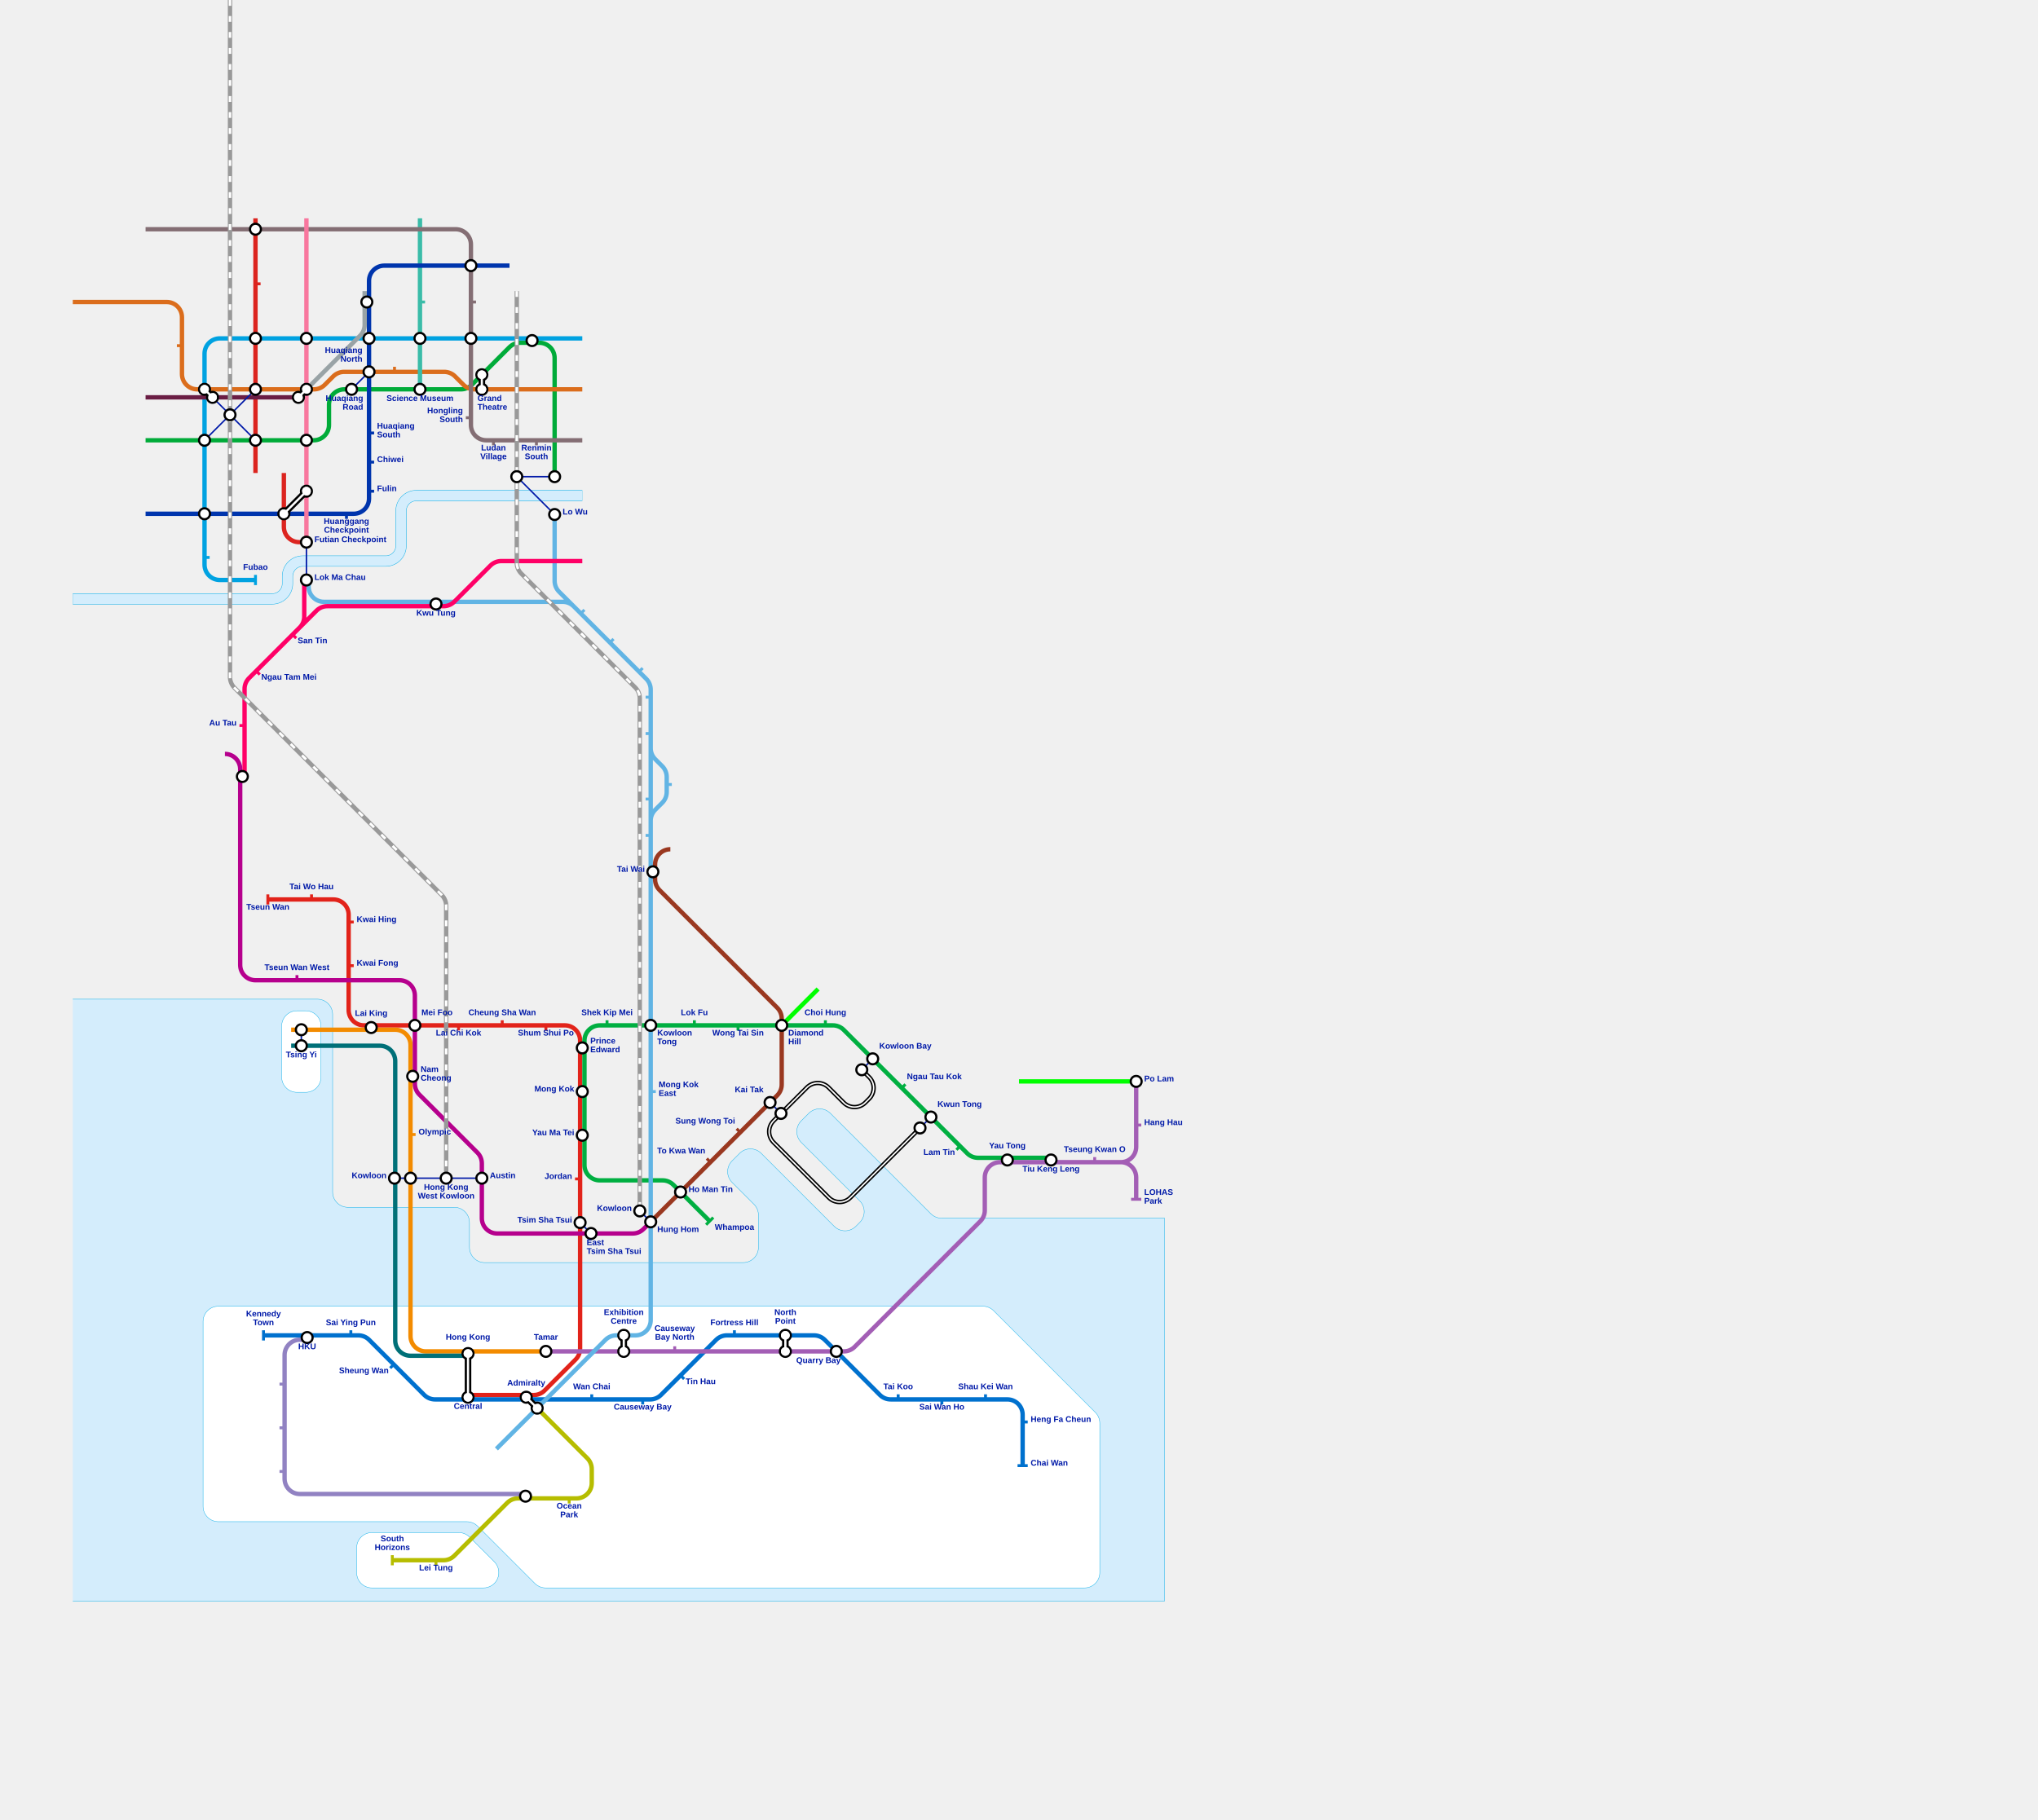
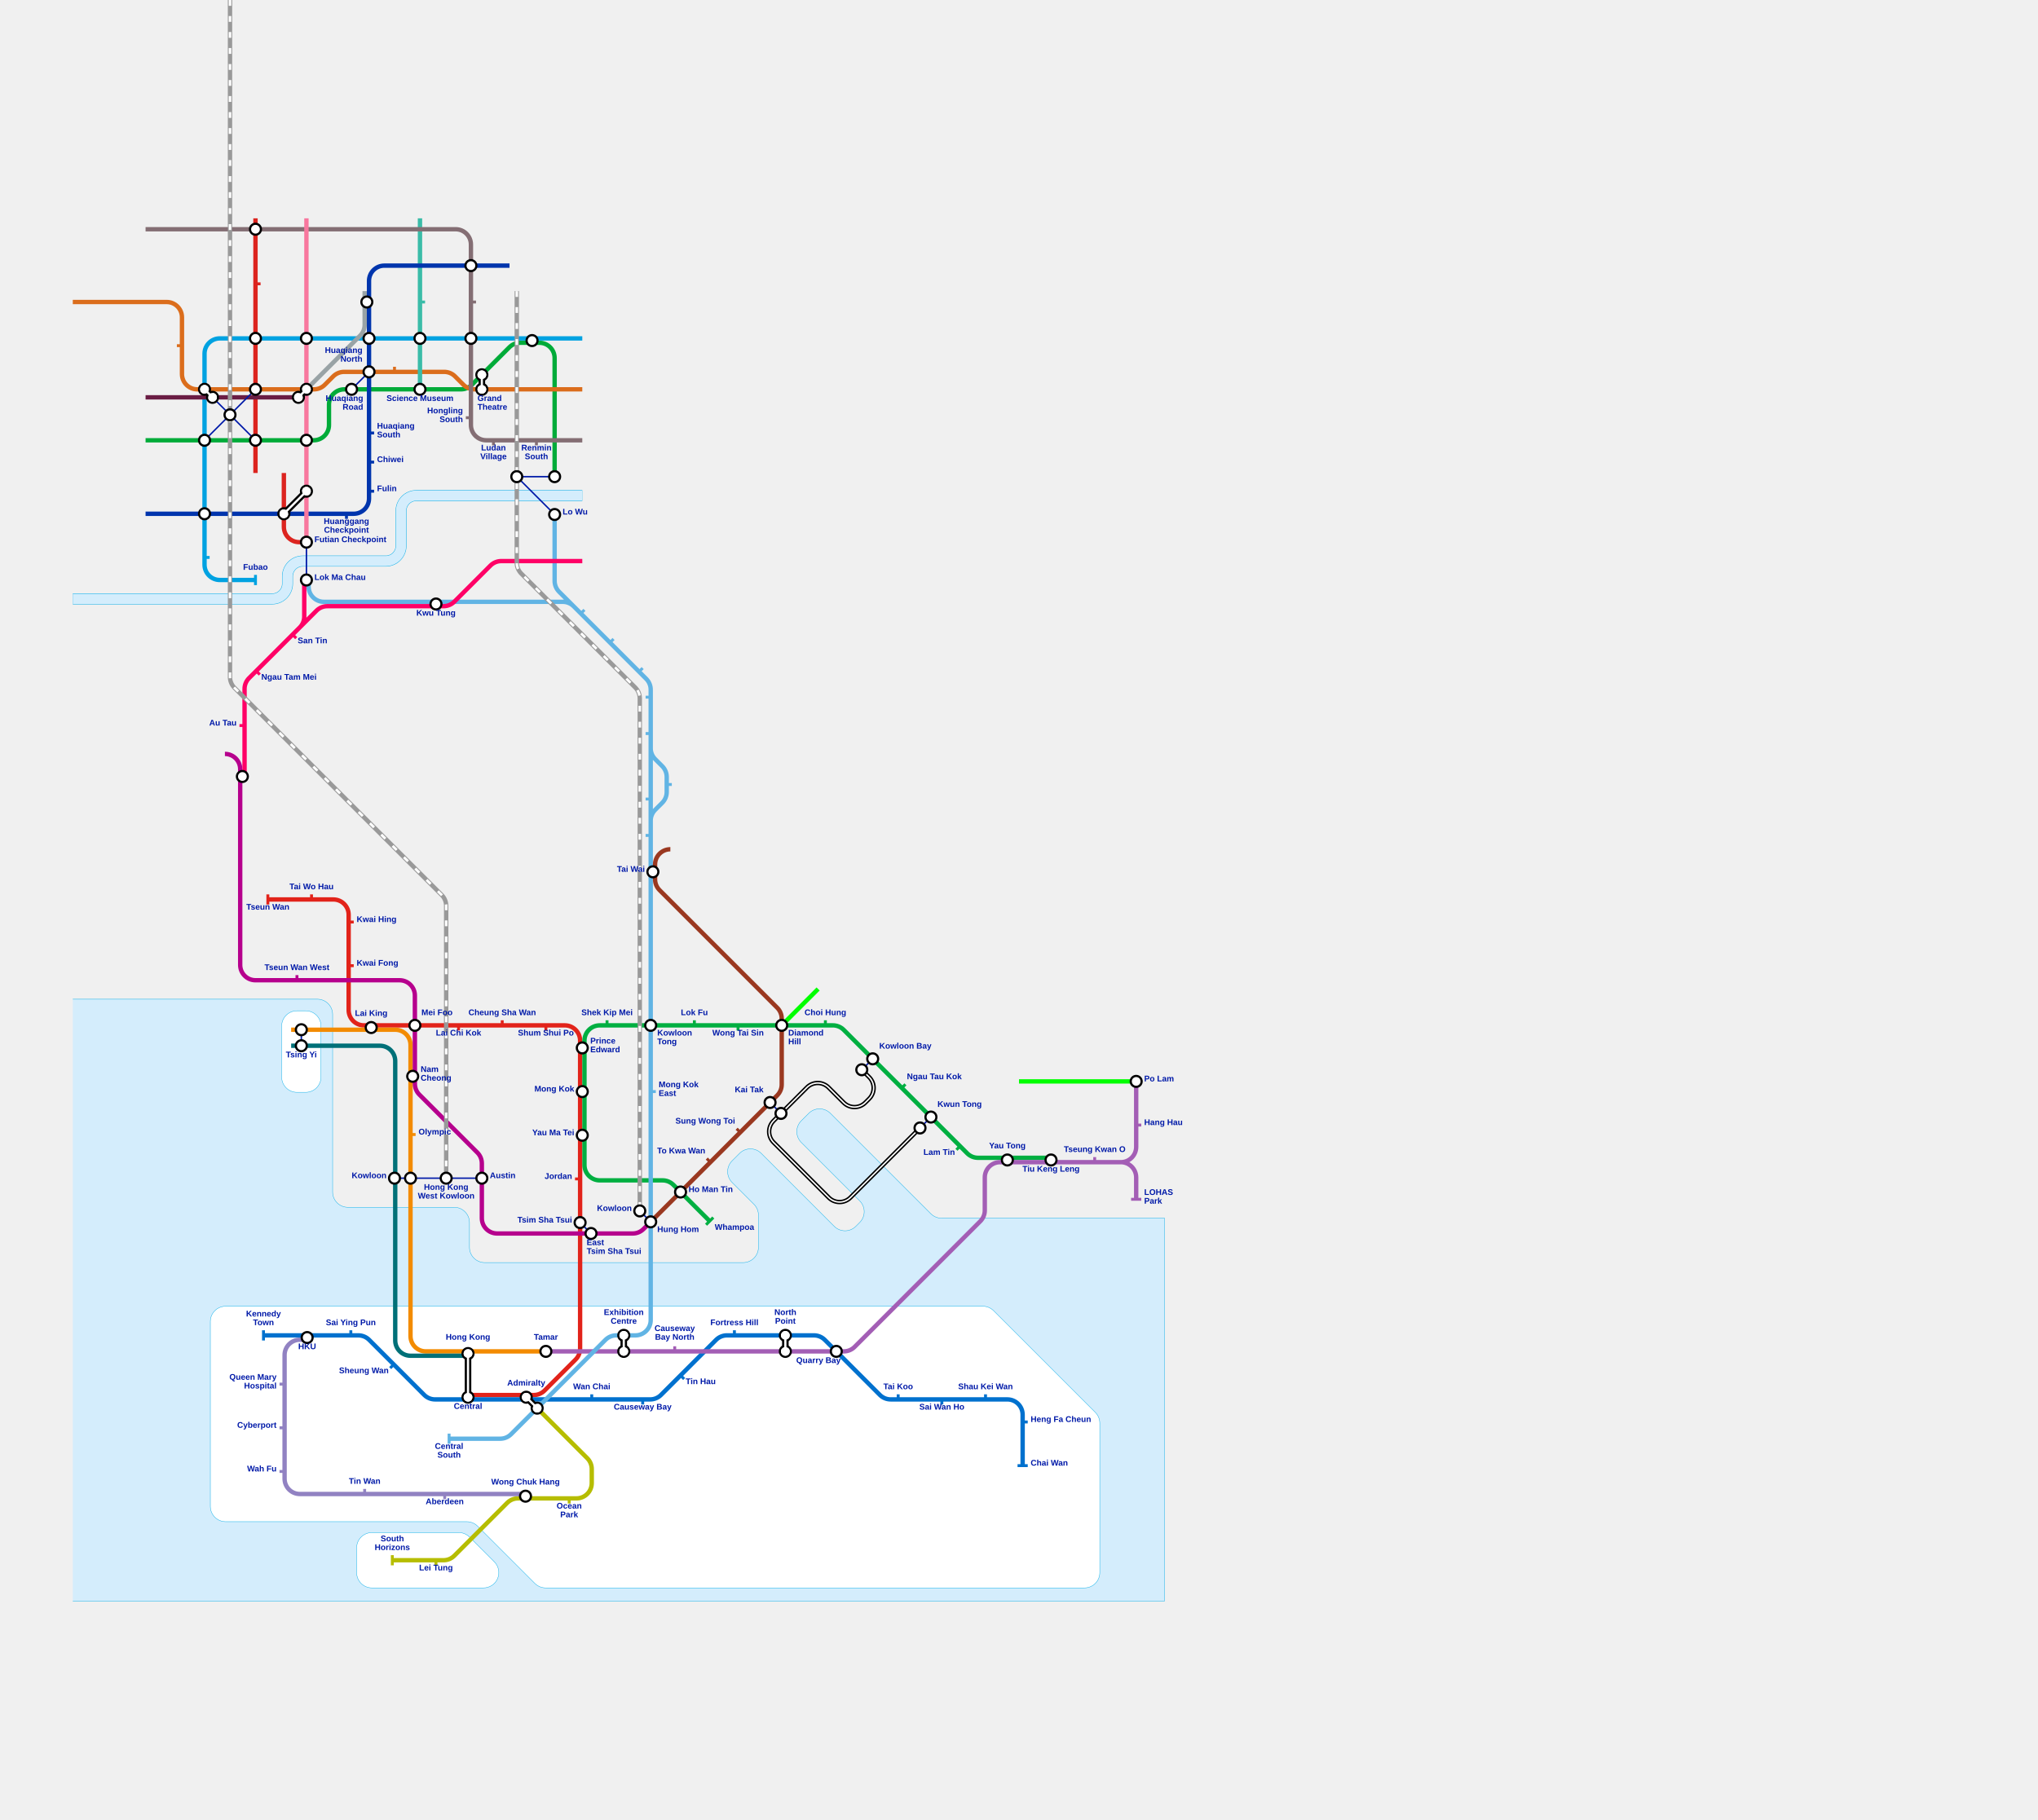
<svg xmlns="http://www.w3.org/2000/svg" xmlns:xlink="http://www.w3.org/1999/xlink" width="2800" height="2500" viewBox="-800 -1500 2800 2500">
  <style type="text/css">
        .LineDiagram {fill:none;stroke-width:6}
        .NonGZMTR {stroke:#fff;stroke-width:2}
        .Railway {stroke-dasharray:8,14;stroke-width:3.5;stroke:#fff}
        .DumbbellBG {stroke:#000;stroke-width:9}
        .DumbbellFG {stroke:#fff;stroke-width:3}
        .PaidTunnel {fill:none;stroke:#0019A8;stroke-width:2}
        .RiverBG {fill:none;stroke-width:15;stroke:#00ABE7}
        .RiverFG {fill:none;stroke-width:14;stroke:#D4EDFC}
        .Sea {stroke-width:0.5;stroke:#00ABE7;fill:#D4EDFC}
        .Island {stroke-width:0.5;stroke:#00ABE7;fill:#fff}
        .FlagBox {fill:none;stroke-width:8}
        .FlagBoxNameEN {
            font-family:Arial,"Hiragino Mincho ProN","PingFang HK","Meiryo UI",Meiryo,"Microsoft Jhenghei UI","Arial Unicode MS",sans-serif;
            font-weight:bold;
            alignment-baseline:middle;
            text-anchor:middle;
            font-size:4.5pt;
        }
        .FlagBoxNameZH {
            font-family:Arial,"Hiragino Mincho ProN","PingFang HK","Meiryo UI",Meiryo,"Microsoft Jhenghei UI","Arial Unicode MS",sans-serif;
            font-weight:bold;
            alignment-baseline:central;
            text-anchor:middle;
            font-size:3.7pt;
        }
        .StationTick {fill:none;stroke-width:4}
        .StationNameEN {
            font-family:Arial,"Hiragino Mincho ProN","PingFang HK","Meiryo UI",Meiryo,"Microsoft Jhenghei UI","Arial Unicode MS",sans-serif;
            fill:#0019A8;
            font-weight:bold;
            alignment-baseline:middle;
        }
        .StationNameZH {
            font-family:Arial,"Hiragino Mincho ProN","PingFang HK","Meiryo UI",Meiryo,"Microsoft Jhenghei UI","Arial Unicode MS",sans-serif;
            fill:#0019A8;
            font-weight:bold;
            alignment-baseline:central;
        }
        .cgz1 {stroke:#F3D03E}
        .cgz2 {stroke:#00629B}
        .cgz3 {stroke:#ECA154}
        .cgz4 {stroke:#00843D}
        .cgz5 {stroke:#C5003E}
        .cgz6 {stroke:#80225F}
        .cgz7 {stroke:#97D700}
        .cgz8 {stroke:#008C95}
        .cgz9 {stroke:#71CC98}
        .cgz10 {stroke:#7D9BC1}
        .cgz11 {stroke:#470A68}
        .cgz12 {stroke:#59621D}
        .cgz13 {stroke:#8E8C13}
        .cgz14 {stroke:#81312F}
        .cgz18 {stroke:#D48BC8}
        .cgz19 {stroke:#BB29BB}
        .cgz21 {stroke:#201747}
        .cgz22 {stroke:#041E42}
        .cgf {stroke:#C4D600}
        .cgzapm {stroke:#00B5E2}
        .cgzthz1 {stroke:#44A729}
        .cfs11 {stroke:#6600CC}
        .cunknown {stroke:#999999}
        .cprdir {stroke:#2F8072}
        
        .csz1 {stroke:#00AB39}
        .csz2 {stroke:#DB6D1C}
        .csz3 {stroke:#00A2E1}
        .csz4 {stroke:#DC241F}
        .csz6 {stroke:#3ABCA8}
        .csz7 {stroke:#0035AD}
        .csz9 {stroke:#846E74}
        .csz10 {stroke:#F8779E}
        .csz11 {stroke:#6A1D44}
        .csz14 {stroke:#99A3A6}

        .ctwl {stroke:#E2231A}
        .cktl {stroke:#00AF41}
        .cisl {stroke:#0071CE}
        .ctkl {stroke:#A35EB5}
        .ctcl {stroke:#F38B00}
        .cdrl {stroke:#E777CB}
        .cael {stroke:#007078}
        .csile {stroke:#B6BD00}
        .csilw {stroke:#9182C2}
        .cekl {stroke:#00FF00}
        .cerl {stroke:#61B4E4}
        .cwrl {stroke:#B6008D}
        .cmol {stroke:#9A3820}
        .cnol {stroke:#FF0066}
        .c360 {stroke:#94989A}
        .clrl {stroke:#CD9700}
        .cefls {stroke:#000000}

        .TfLLU {fill:#0019A8}
        .CorporateGrey {fill:#868F98}
    </style>
  <defs>
    <path id="st" class="StationTick" d="M 2,0 H 7" />
    <path id="term" class="StationTick" d="M -7,0 H 7" />
    <g id="int">
      <circle cx="0" cy="0" r="9" fill="#000" />
      <circle cx="0" cy="0" r="6" fill="#fff" />
    </g>
    <path id="flagbox" class="FlagBox" d="M -30,0 H 30" />
    <use xlink:href="#st" id="stsz1" class="csz1" />
    <use xlink:href="#st" id="stsz2" class="csz2" />
    <use xlink:href="#st" id="stsz3" class="csz3" />
    <use xlink:href="#term" id="termsz3" class="csz3" />
    <use xlink:href="#st" id="stsz4" class="csz4" />
    <use xlink:href="#st" id="stsz5" class="csz5" />
    <use xlink:href="#st" id="stsz6" class="csz6" />
    <use xlink:href="#st" id="stsz7" class="csz7" />
    <use xlink:href="#st" id="stsz9" class="csz9" />
    <use xlink:href="#st" id="stsz10" class="csz10" />
    <use xlink:href="#st" id="sttwl" class="ctwl" />
    <use xlink:href="#term" id="termtwl" class="ctwl" />
    <use xlink:href="#st" id="stktl" class="cktl" />
    <use xlink:href="#term" id="termktl" class="cktl" />
    <use xlink:href="#st" id="stisl" class="cisl" />
    <use xlink:href="#term" id="termisl" class="cisl" />
    <use xlink:href="#st" id="sttkl" class="ctkl" />
    <use xlink:href="#term" id="termtkl" class="ctkl" />
    <use xlink:href="#st" id="sttcl" class="ctcl" />
    <use xlink:href="#st" id="stsile" class="csile" />
    <use xlink:href="#term" id="termsile" class="csile" />
    <use xlink:href="#st" id="stsilw" class="csilw" />
    <use xlink:href="#st" id="sterl" class="cerl" />
+     <use xlink:href="#term" id="termerl" class="cerl" />
    <use xlink:href="#st" id="stwrl" class="cwrl" />
    <use xlink:href="#st" id="stmol" class="cmol" />
    <use xlink:href="#st" id="stnol" class="cnol" />
    <g id="chinarail" transform="scale(0.0165) translate(-260,-305)" style="stroke:none;fill:#E60012">
      <path d="                 M169,273.5c0-19,14.7-34.8,33.7-36.3c18.9-1.5,38.1-2.2,57.4-2.2c19.3,0,38.4,0.8,57.3,2.2                 c19,1.5,33.7,17.3,33.7,36.3v47.3l-51.3,14.7c-11.2,3.2-18.9,13.4-18.9,25v147.8c0,17.4,12.2,32.3,29.3,35.7l110.6,22.1              c4.9,1,8.4,5.2,8.4,10.2V599H91v-22.7c0-5,3.5-9.2,8.4-10.2L209.9,544c17-3.4,29.3-18.3,29.3-35.7V360.5c0-11.6-7.7-21.8-18.9-25              L169,320.8V273.5z M309.4,31.7c0.2-1.2,0.3-2.4,0.3-3.6c0-14-11.1-25.4-24.9-26C276.6,1.4,268.3,1,260,1c-8.3,0-16.6,0.4-24.7,1.1              c-13.9,0.6-24.9,12-24.9,26c0,1.2,0.1,2.5,0.3,3.6C90.6,54.8,0,160.3,0,287c0,97.2,53.4,182,132.4,226.6l36.8-48.1              C104.3,432.4,59.8,364.9,59.8,287c0-110.6,89.6-200.2,200.2-200.2S460.2,176.4,460.2,287c0,77.9-44.5,145.4-109.4,178.5              c15,19.6,25.6,33.5,36.8,48.1C466.6,469,520,384.2,520,287C520,160.3,429.4,54.8,309.4,31.7z             " />
    </g>
    <g id="prdir" fill="#2f8072" stroke="none" transform="scale(0.045) translate(-120,-110)">
      <path d="m 123.261,86.979 c 18.826,44.554 49.388,83.668 88.995,112.823 l 13.143,9.675 19.351,-26.286 -13.143,-9.675 c -48.909,-36.002 -82.086,-89.248 -93.069,-148.784 -0.418,3.388 -0.841,6.777 -1.384,10.135 -0.715,4.415 -1.538,8.803 -2.466,13.159 -0.928,4.357 -1.961,8.681 -3.099,12.973 -1.138,4.292 -2.379,8.549 -3.723,12.768 -1.343,4.219 -2.789,8.402 -4.335,12.542 -0.084,0.226 -0.185,0.444 -0.27,0.67 z" />
      <path d="M 75.718,153.262 C 104.986,114.754 123.694,68.776 129.262,19.911 L 131.11,3.696 98.68,0 96.832,16.215 c -6.875,60.34 -36.537,115.622 -82.703,154.786 3.147,-1.324 6.295,-2.645 9.479,-3.845 4.184,-1.578 8.4,-3.048 12.641,-4.412 4.24,-1.364 8.505,-2.621 12.794,-3.77 4.288,-1.15 8.598,-2.193 12.927,-3.128 4.328,-0.935 8.675,-1.764 13.035,-2.485 0.238,-0.04 0.477,-0.061 0.715,-0.099 z" />
      <path d="m 157.156,160.728 c -47.997,-5.973 -97.153,0.937 -142.205,20.66 L 0,187.933 13.089,217.834 28.039,211.289 c 55.633,-24.355 118.334,-26.465 175.385,-6.208 -2.725,-2.056 -5.449,-4.116 -8.085,-6.266 -3.466,-2.826 -6.854,-5.733 -10.163,-8.716 -3.309,-2.982 -6.537,-6.039 -9.685,-9.17 -3.148,-3.131 -6.214,-6.335 -9.196,-9.608 -2.982,-3.273 -5.881,-6.616 -8.694,-10.025 -0.153,-0.186 -0.292,-0.382 -0.445,-0.569 z" />
    </g>
  </defs>
  <g id="cht_switch" style="opacity:0;cursor:pointer">
    <g id="cht_switch_base">
      <rect x="-690" y="-1040" width="10" height="10" style="fill:#fff;stroke:#000;stroke-width:1" />
      <text x="-675" y="-1030" font-size="14px" class="stname">Traditional Chinese</text>
    </g>
    <g id="cht_switch_over" style="visibility:hidden;opacity:0">
      <use xlink:href="#enabled" x="-690" y="-1040" />
      <text x="-675" y="-1030" style="stroke:#243588;stroke-width:0.5;font-size:14px" class="stname">Traditional Chinese</text>
      <set begin="cht_switch_base.click" end="cht_switch_over.click" attributeName="visibility" attributeType="CSS" to="visible" />
      <set begin="cht_switch_base.click" end="cht_switch_over.click" attributeName="opacity" attributeType="CSS" to="1" />
    </g>
    <animate attributeName="opacity" attributeType="CSS" values="0; 1" keyTimes="0; 1" dur="0.5s" fill="freeze" />
  </g>
  <g class="RiverBG">
    <path id="Shenzhen_River" d="             M -700,-677             H -426 a 21,21 0 0,0 21,-21             V -708 a 21,21 0 0,1 21,-21             H -270 a 21,21 0 0,0 21,-21             V -798 a 21,21 0 0,1 21,-21             H 0         " />
  </g>
  <use xlink:href="#Shenzhen_River" class="RiverFG" />
  <path id="Victoria_Harbour" class="Sea" d="         M -700,-127         H -364 a 21,21 0 0,1 21,21         V 138 a 21,21 0 0,0 21,21         H -176 a 21,21 0 0,1 21,21         V 214 a 21,21 0 0,0 21,21         H 221 a 21,21 0 0,0 21,-21         V 170 a 21,21 0 0,0 -6,-15         L 206,125 a 21,21 0 0,1 0,-30         L 216,85 a 21,21 0 0,1 30,0         L 346,185 a 21,21 0 0,0 30,0         L 381,180 a 21,21 0 0,0 0,-30         L 301,70 a 21,21 0 0,1 0,-30         L 311,30 a 21,21 0 0,1 30,0         L 479,168 a 21,21 0 0,0 15,6         H 800          V 700         H -700     " />
-   <path id="Hong_Kong_Island" class="Island" d="         M -300,591         H -500 a 21,21 0 0,1 -21,-21         V 316 a 21,21 0 0,1 21,-21         H 550 a 21,21 0 0,1 15,6         L 705,441 a 21,21 0 0,1 6,15         V 661 a 21,21 0 0,1 -21,21         H -50 a 21,21 0 0,1 -15,-6         L -144,597 a 21,21 0 0,0 -15,-6 Z     " />
+   <path id="Hong_Kong_Island" class="Island" d="         M -300,591         H -490 a 21,21 0 0,1 -21,-21         V 316 a 21,21 0 0,1 21,-21         H 550 a 21,21 0 0,1 15,6         L 705,441 a 21,21 0 0,1 6,15         V 661 a 21,21 0 0,1 -21,21         H -50 a 21,21 0 0,1 -15,-6         L -144,597 a 21,21 0 0,0 -15,-6 Z     " />
  <path id="Ap_Lei_Chau" class="Island" d="         M -250,682         H -289 a 21,21 0 0,1 -21,-21         V 627 a 21,21 0 0,1 21,-21         H -170 a 21,21 0 0,1 15,6         L -121,646 a 21,21 0 0,1 -15,36 Z     " />
  <path id="Tsing_Yi_Island" class="Island" d="         M -359,-90         V -20 a 21,21 0 0,1 -21,21         H -392 a 21,21 0 0,1 -21,-21         V -90 a 21,21 0 0,1 21,-21         H -380 a 21,21 0 0,1 21,21 Z     " />
  <g class="LineDiagram">
    <path id="SZ1_route" class="csz1" d="             M -600,-895             H -369 a 21,21 0 0,0 21,-21             V -944 a 21,21 0 0,1 21,-21             H -167 a 21,21 0 0,0 15,-6             L -100,-1023 a 21,21 0 0,1 15,-6             H -59 a 21,21 0 0,1 21,21             V -845         " />
    <path id="SZ2_route" class="csz2" d="             M -700,-1085             H -571 a 21,21 0 0,1 21,21             V -986 a 21,21 0 0,0 21,21             H -369 a 21,21 0 0,0 15,-6             L -342,-983 a 21,21 0 0,1 15,-6             H -190 a 21,21 0 0,1 15,6             L -163,-971 a 21,21 0 0,0 15,6             H 0         " />
    <path id="SZ3_route" class="csz3" d="             M -449,-703             H -498 a 21,21 0 0,1 -21,-21             M -519,-724             V -1014 a 21,21 0 0,1 21,-21             H 0         " />
    <path id="SZ4_route" class="csz4" d="             M -379,-755             H -389 a 21,21 0 0,1 -21,-21             V -850              M -449,-850             V -1200         " />
    <path id="SZ6_route" class="csz6" d="             M -223,-965             V -1200         " />
    <path id="SZ7_route" class="csz7" d="             M -600,-794             H -314 a 21,21 0 0,0 21,-21             V -1114 a 21,21 0 0,1 21,-21             H -100         " />
    <path id="SZ9_route" class="csz9" d="             M -600,-1185             H -174 a 21,21 0 0,1 21,21             V -916 a 21,21 0 0,0 21,21             H 0         " />
    <path id="SZ10_route" class="csz10" d="             M -379,-755             V -1200         " />
    <path id="SZ11_route" class="csz11" d="             M -390,-954             H -600         " />
    <path id="SZ14_route" class="csz14" d="             M -379,-965             L -305,-1039 a 21,21 0 0,0 6,-15             V -1100         " />
  </g>
  <g class="LineDiagram">
    <path id="TWL_route" class="ctwl" d="             M -432,-264             H -342 a 21,21 0 0,1 21,21             V -112 a 21,21 0 0,0 21,21             M -300,-91             H -24 a 21,21 0 0,1 21,21             V 353 a 21,21 0 0,1 -6,15             M -9,368             L -52,411 a 21,21 0 0,1 -15,6             M -67,417             H -153         " />
    <path id="KTL_route" class="cktl" d="             M 644,91             H 544 a 21,21 0 0,1 -15,-6             L 359,-85 a 21,21 0 0,0 -15,-6             H 300             H 24 a 21,21 0 0,0 -21,21             V 101 a 21,21 0 0,0 21,21             H 110 a 21,21 0 0,1 15,6             L 175,178         " />
    <path id="ISL_route" class="cisl" d="             M -438,335             H -308 a 21,21 0 0,1 15,6             L -217,417 a 21,21 0 0,0 15,6             H 93 a 21,21 0 0,0 15,-6             L 184,341 a 21,21 0 0,1 15,-6             H 318 a 21,21 0 0,1 15,6             L 409,417 a 21,21 0 0,0 15,6             H 584 a 21,21 0 0,1 21,21             V 514         " />
    <path id="TKL_route" class="ctkl" d="             M -50,357             H 359 a 21,21 0 0,0 15,-6             L 547,178 a 21,21 0 0,0 6,-15             V 118 a 21,21 0 0,1 21,-21             H 740 a 21,21 0 0,0 21,-21             V -14              M 740,97 a 21,21 0 0,1 21,21             V 148         " />
    <path id="TCL_route" class="ctcl" d="             M -400,-85             H -257 a 21,21 0 0,1 21,21             V 336 a 21,21 0 0,0 21,21             H -50         " />
    <path id="AEL_route" class="cael" d="             M -400,-63             H -278 a 21,21 0 0,1 21,21             V 342 a 21,21 0 0,0 21,21             H -153         " />
    <path id="SILE_route" class="csile" d="             M -62,435             L 7,504 a 21,21 0 0,1 6,15             V 538 a 21,21 0 0,1 -21,21             H -88 a 21,21 0 0,0 -15,6             L -176,638 a 21,21 0 0,1 -15,6             H -261         " />
    <path id="SILW_route" class="csilw" d="             M -378,341             H -388 a 21,21 0 0,0 -21,21             V 532 a 21,21 0 0,0 21,21             H -78         " />
    <path id="EKL_route" class="cekl" d="             M 274,-91             L 324,-141             M 600,-14             H 761         " />
-     <path id="ERL_route" class="cerl" d="             M -38,-793             V -702 a 21,21 0 0,0 6,15             L 88,-567 a 21,21 0 0,1 6,15             M 94,-552             V 314 a 21,21 0 0,1 -21,21             H 47 a 21,21 0 0,0 -15,6             L -118,491              M 94,-372 a 21,21 0 0,1 6,-15             L 110,-397 a 21,21 0 0,0 6,-15             V -432 a 21,21 0 0,0 -6,-15             L 100,-457 a 21,21 0 0,1 -6,-15              M -12,-667 a 21,21 0 0,0 -15,-6             H -355 a 21,21 0 0,1 -21,-21             V -703         " />
+     <path id="ERL_route" class="cerl" d="             M -38,-793             V -702 a 21,21 0 0,0 6,15             L 88,-567 a 21,21 0 0,1 6,15             M 94,-552             V 314 a 21,21 0 0,1 -21,21             H 47 a 21,21 0 0,0 -15,6             L -98,471 a 21,21 0 0,1 -15,6             H -183              M 94,-372 a 21,21 0 0,1 6,-15             L 110,-397 a 21,21 0 0,0 6,-15             V -432 a 21,21 0 0,0 -6,-15             L 100,-457 a 21,21 0 0,1 -6,-15              M -12,-667 a 21,21 0 0,0 -15,-6             H -355 a 21,21 0 0,1 -21,-21             V -703         " />
    <path id="WRL_route" class="cwrl" d="             M -491,-464 a 21,21 0 0,1 21,21             V -174 a 21,21 0 0,0 21,21             H -251 a 21,21 0 0,1 21,21             V -11 a 21,21 0 0,0 6,15             L -144,84 a 21,21 0 0,1 6,15             V 174 a 21,21 0 0,0 21,21             H 69 a 21,21 0 0,0 15,-6             L 94,179         " />
    <path id="MOL_route" class="cmol" d="             M 94,179             L 268,5 a 21,21 0 0,0 6,-15             V -100 a 21,21 0 0,0 -6,-15             L 106,-277 a 21,21 0 0,1 -6,-15             V -312 a 21,21 0 0,1 21,-21         " />
    <path id="NOL_route" class="cnol" d="             M -464,-433             V -553 a 21,21 0 0,1 6,-15             L -365,-661 a 21,21 0 0,1 15,-6             H -191 a 21,21 0 0,0 15,-6             L -126,-723 a 21,21 0 0,1 15,-6             H 0              M -388,-638 a 21,21 0 0,0 6,-15             V -703         " />
    <g class="cefls">
      <path id="EFLS_route" d="             M 384,-30             L 394,-20 a 21,21 0 0,1 0,30             L 389,15 a 21,21 0 0,1 -30,0             L 338.5,-5.5 a 21,21 0 0,0 -30,0             L 263,40 a 21,21 0 0,0 0,30             L 338.5,145.5 a 21,21 0 0,0 30,0             L 464,50             " />
    </g>
    <use xlink:href="#EFLS_route" class="NonGZMTR" />
    <g class="cunknown">
      <path id="Guangshen_Railway" d="                 M -90,-1100                 V -727 a 21,21 0 0,0 6,15                 L 73,-555 a 21,21 0 0,1 6,15                 V 164             " />
      <path id="GZ_SZ_HK_Railway" d="                 M -484,-1500                 V -570 a 21,21 0 0,0 6,15                 L -193,-270 a 21,21 0 0,1 6,15                 V 119             " />
    </g>
    <use xlink:href="#Guangshen_Railway" class="Railway" />
    <use xlink:href="#GZ_SZ_HK_Railway" class="Railway" />
  </g>
  <g id="Guangshen_Railway_station_icons">
    <path class="PaidTunnel" d="             M -90,-845 H -38             M -90,-845 L -38,-793             M 79,164 L 94,179         " />
    <use xlink:href="#int" x="-90" y="-845" id="Shenzhen" />
    <use xlink:href="#int" x="79" y="164" id="Kowloon" />
  </g>
  <g id="GZ_SZ_HK_Railway_station_icons">
    <path class="PaidTunnel" d="             M -508,-954 L -449,-895             M -519,-895 L -449,-965             M -236,119 H -138         " />
    <use xlink:href="#int" x="-484" y="-930" id="Futian" />
    <use xlink:href="#int" x="-187" y="119" id="West_Kowloon" />
  </g>
  <g id="SZ1_station_icons">
    <use xlink:href="#int" x="-519" y="-895" id="Shopping_Park" />
    <use xlink:href="#int" x="-449" y="-895" id="CEC" />
    <use xlink:href="#int" x="-379" y="-895" id="Gangxia" />
    <path class="PaidTunnel" d="             M -317,-965 L -293,-989         " />
    <use xlink:href="#int" x="-317" y="-965" id="Huaqiang_Rd" />
    <use xlink:href="#int" x="-223" y="-965" id="Science_Museum" />
    <use xlink:href="#int" x="-138" y="-985" id="Grand_Theatre" />
    <use xlink:href="#int" x="-69" y="-1032" id="Laojie" />
    <use xlink:href="#int" x="-38" y="-845" id="Luohu" />
  </g>
  <g id="SZ2_station_icons">
    <use xlink:href="#stsz2" transform="translate(-550,-1025)rotate(180)" id="Lianhua_West" />
    <use xlink:href="#int" x="-519" y="-965" id="Futian" />
    <use xlink:href="#int" x="-449" y="-965" id="Civic_Centre" />
    <use xlink:href="#int" x="-379" y="-965" id="Gangxia_North" />
    <use xlink:href="#int" x="-293" y="-989" id="Huaqiang_North" />
    <use xlink:href="#stsz2" transform="translate(-258,-989)rotate(-90)" id="Yannan" />
    <use xlink:href="#int" x="-138" y="-965" id="Grand_Theatre_SZ2" />
    <g class="DumbbellBG">
      <path id="GrandTheatre_Interchange" d="                 M -138,-985 V -965             " />
    </g>
    <use xlink:href="#GrandTheatre_Interchange" class="DumbbellFG" />
    <circle cx="-138" cy="-985" r="6" fill="#fff" />
    <circle cx="-138" cy="-965" r="6" fill="#fff" />
  </g>
  <g id="SZ3_station_icons">
    <use xlink:href="#termsz3" transform="translate(-449,-703)rotate(90)" id="Fubao" />
    <use xlink:href="#stsz3" transform="translate(-519,-734)rotate(0)" id="Yitian" />
    <use xlink:href="#int" x="-519" y="-794" id="Shixia" />
    <use xlink:href="#int" x="-449" y="-1035" id="Childrens_Palace" />
    <use xlink:href="#int" x="-379" y="-1035" id="Lianhuacun" />
    <use xlink:href="#int" x="-293" y="-1035" id="Huaxin" />
    <use xlink:href="#int" x="-223" y="-1035" id="Tongxinling" />
    <use xlink:href="#int" x="-153" y="-1035" id="Hongling" />
  </g>
  <g id="SZ4_station_icons">
    <use xlink:href="#int" x="-449" y="-1185" id="Shangmeilin" />
    <use xlink:href="#stsz4" transform="translate(-449,-1110)rotate(0)" id="Lianhua_North" />
    <use xlink:href="#int" x="-410" y="-794" id="Fumin" />
    <path class="PaidTunnel" d="             M -379,-755 V -703         " />
    <use xlink:href="#int" x="-379" y="-755" id="Futian_Checkpoint" />
  </g>
  <g id="SZ6_station_icons">
    <use xlink:href="#stsz6" transform="translate(-223,-1085)rotate(0)" id="Sports_Centre" />
  </g>
  <g id="SZ7_station_icons">
    <use xlink:href="#stsz7" transform="translate(-324,-794)rotate(90)" id="Huanggang_Checkpoint" />
    <use xlink:href="#stsz7" transform="translate(-293,-825)" id="Fulin" />
    <use xlink:href="#stsz7" transform="translate(-293,-865)" id="Chiwei" />
    <use xlink:href="#stsz7" transform="translate(-293,-905)" id="Huaqiang_South" />
    <use xlink:href="#int" x="-296" y="-1085" id="Huangmugang" />
    <use xlink:href="#int" x="-153" y="-1135" id="Hongling_North" />
  </g>
  <g id="SZ9_station_icons">
    <use xlink:href="#stsz9" transform="translate(-153,-1085)rotate(0)" id="Yuanling" />
    <use xlink:href="#stsz9" transform="translate(-153,-926)rotate(180)" id="Hongling_South" />
    <use xlink:href="#stsz9" transform="translate(-122,-895)rotate(90)" id="Ludancun" />
    <use xlink:href="#stsz9" transform="translate(-63,-895)rotate(90)" id="Renmin_South" />
  </g>
  <g id="SZ10_station_icons">
    <use xlink:href="#int" x="-379" y="-825" id="Fumin_SZ10" />
    <g class="DumbbellBG">
      <path id="Fumin_Interchange" d="                 M -410,-794 L -379,-825             " />
    </g>
    <use xlink:href="#Fumin_Interchange" class="DumbbellFG" />
    <circle cx="-410" cy="-794" r="6" fill="#fff" />
    <circle cx="-379" cy="-825" r="6" fill="#fff" />
  </g>
  <g id="SZ11_station_icons">
    <use xlink:href="#int" x="-390" y="-954" id="Gangxia_North_SZ11" />
    <g class="DumbbellBG">
      <path id="Gangxia_North_Interchange" d="                 M -390,-954 L -379,-965             " />
    </g>
    <use xlink:href="#Gangxia_North_Interchange" class="DumbbellFG" />
    <circle cx="-390" cy="-954" r="6" fill="#fff" />
    <circle cx="-379" cy="-965" r="6" fill="#fff" />
    <use xlink:href="#int" x="-508" y="-954" id="Futian_SZ11" />
    <g class="DumbbellBG">
      <path id="Futian_Interchange" d="                 M -519,-965 L -508,-954             " />
    </g>
    <use xlink:href="#Futian_Interchange" class="DumbbellFG" />
    <circle cx="-519" cy="-965" r="6" fill="#fff" />
    <circle cx="-508" cy="-954" r="6" fill="#fff" />
  </g>
  <g id="TWL_station_icons">
    <use xlink:href="#termtwl" transform="translate(-432,-264)rotate(90)" id="TSW" />
    <use xlink:href="#sttwl" transform="translate(-372,-264)rotate(-90)" id="TWH" />
    <use xlink:href="#sttwl" transform="translate(-321,-233)rotate(0)" id="KWH" />
    <use xlink:href="#sttwl" transform="translate(-321,-173)rotate(0)" id="KWF" />
    <use xlink:href="#int" transform="translate(-290,-88)" id="LAK" />
    <use xlink:href="#int" x="-230" y="-91" id="MEF" />
    <use xlink:href="#sttwl" transform="translate(-170,-91)rotate(90)" id="LCK" />
    <use xlink:href="#sttwl" transform="translate(-110,-91)rotate(-90)" id="CSW" />
    <use xlink:href="#sttwl" transform="translate(-50,-91)rotate(90)" id="SSP" />
    <use xlink:href="#int" x="0" y="-60" id="PRE" />
    <use xlink:href="#int" x="0" y="0" id="MOK" />
    <use xlink:href="#int" x="0" y="60" id="YMT" />
    <use xlink:href="#sttwl" transform="translate(-3,120)rotate(180)" id="JOR" />
    <path class="PaidTunnel" d="             M -3,180 L 12,195         " />
    <use xlink:href="#int" x="-3" y="180" id="TST" />
    <use xlink:href="#int" x="-77" y="420" id="ADM" />
    <use xlink:href="#int" x="-157" y="420" id="CEN" />
  </g>
  <g id="KTL_station_icons">
    <use xlink:href="#int" x="644" y="94" id="TIK" />
    <use xlink:href="#int" x="584" y="94" id="YAT" />
    <use xlink:href="#stktl" transform="translate(519,75)rotate(135)" id="LAT" />
    <path class="PaidTunnel" d="             M 479,35 L 464,50         " />
    <use xlink:href="#int" x="479" y="35" id="KWT" />
    <use xlink:href="#stktl" transform="translate(439,-5)rotate(-45)" id="NTK" />
    <path class="PaidTunnel" d="             M 399,-45 L 384,-30         " />
    <use xlink:href="#int" x="399" y="-45" id="KOB" />
    <use xlink:href="#stktl" transform="translate(334,-91)rotate(-90)" id="CHH" />
    <use xlink:href="#int" x="274" y="-91" id="DIH" />
    <use xlink:href="#stktl" transform="translate(214,-91)rotate(90)" id="WTS" />
    <use xlink:href="#stktl" transform="translate(154,-91)rotate(-90)" id="LOF" />
    <use xlink:href="#int" x="94" y="-91" id="KOT" />
    <use xlink:href="#stktl" transform="translate(34,-91)rotate(-90)" id="SKM" />
    <use xlink:href="#int" x="135" y="138" id="HOM" />
    <use xlink:href="#termktl" transform="translate(175,178)rotate(-45)" id="WHA" />
  </g>
  <g id="ISL_station_icons">
    <use xlink:href="#termisl" transform="translate(-438,335)rotate(-90)" id="KET" />
    <use xlink:href="#int" x="-378" y="338" id="HKU" />
    <use xlink:href="#stisl" transform="translate(-318,335)rotate(-90)" id="SYP" />
    <use xlink:href="#stisl" transform="translate(-259,375)rotate(135)" id="SHW" />
    <use xlink:href="#stisl" transform="translate(13,423)rotate(-90)" id="WAC" />
    <use xlink:href="#stisl" transform="translate(83,423)rotate(90)" id="CAB" />
    <use xlink:href="#stisl" transform="translate(135,390)rotate(45)" id="TIH" />
    <use xlink:href="#stisl" transform="translate(209,335)rotate(-90)" id="FOH" />
    <use xlink:href="#int" x="279" y="335" id="NOP" />
    <use xlink:href="#int" x="349" y="357" id="QUB" />
    <use xlink:href="#stisl" transform="translate(434,423)rotate(-90)" id="TAK" />
    <use xlink:href="#stisl" transform="translate(494,423)rotate(90)" id="SWH" />
    <use xlink:href="#stisl" transform="translate(554,423)rotate(-90)" id="SKW" />
    <use xlink:href="#stisl" transform="translate(605,454)rotate(0)" id="HFC" />
    <use xlink:href="#termisl" transform="translate(605,514)rotate(0)" id="CHW" />
  </g>
  <g id="TKL_station_icons">
    <use xlink:href="#int" x="57" y="357" id="EXC_TKL" />
    <use xlink:href="#sttkl" transform="translate(127,357)rotate(-90)" id="CBN" />
    <use xlink:href="#int" x="279" y="357" id="NOP_TKL" />
    <g class="DumbbellBG">
      <path id="NOP_Interchange" d="                 M 279,357 V 335             " />
    </g>
    <use xlink:href="#NOP_Interchange" class="DumbbellFG" />
    <circle cx="279" cy="357" r="6" fill="#fff" />
    <circle cx="279" cy="335" r="6" fill="#fff" />
    <use xlink:href="#sttkl" transform="translate(704,97)rotate(-90)" id="TKO" />
    <use xlink:href="#sttkl" transform="translate(761,46)rotate(0)" id="HAH" />
    <use xlink:href="#int" x="761" y="-14" id="POA" />
    <use xlink:href="#termtkl" transform="translate(761,148)rotate(0)" id="LHP" />
  </g>
  <g id="TCL_station_icons">
    <path class="PaidTunnel" d="             M -386,-85 V -63         " />
    <use xlink:href="#int" transform="translate(-386,-85)" id="TSY" />
    <path class="PaidTunnel" d="             M -236,119 H -258         " />
    <use xlink:href="#sttcl" transform="translate(-236,59)rotate(0)" id="OLY" />
    <use xlink:href="#int" x="-236" y="119" id="KOW" />
    <use xlink:href="#int" x="-157" y="360" id="HOK" />
    <g class="DumbbellBG">
      <path id="HOK_CEN_Interchange" d="                 M -157,360 V 420             " />
    </g>
    <use xlink:href="#HOK_CEN_Interchange" class="DumbbellFG" />
    <circle cx="-157" cy="360" r="6" fill="#fff" />
    <circle cx="-157" cy="420" r="6" fill="#fff" />
    <use xlink:href="#int" x="-50" y="357" id="TAM" />
  </g>
  <g id="AEL_station_icons">
    <use xlink:href="#int" transform="translate(-386,-63)" id="TSY_AEL" />
    <use xlink:href="#int" x="-258" y="119" id="KOW_AEL" />
  </g>
  <g id="SILE_station_icons">
    <use xlink:href="#int" x="-62" y="435" id="ADM_SILE" />
    <g class="DumbbellBG">
      <path id="ADM_Interchange" d="                 M -62,435 L -77,420             " />
    </g>
    <use xlink:href="#ADM_Interchange" class="DumbbellFG" />
    <circle cx="-62" cy="435" r="6" fill="#fff" />
    <circle cx="-77" cy="420" r="6" fill="#fff" />
    <use xlink:href="#stsile" transform="translate(-18,559)rotate(90)" id="OCP" />
    <use xlink:href="#int" x="-78" y="556" id="WCH" />
    <use xlink:href="#stsile" transform="translate(-201,644)rotate(90)" id="LET" />
    <use xlink:href="#termsile" transform="translate(-261,644)rotate(90)" id="SOH" />
  </g>
  <g id="SILW_station_icons">
    <use xlink:href="#stsilw" transform="translate(-409,402)rotate(180)" id="QMH" />
    <use xlink:href="#stsilw" transform="translate(-409,462)rotate(180)" id="CYB" />
    <use xlink:href="#stsilw" transform="translate(-409,522)rotate(180)" id="WAF" />
+     <use xlink:href="#stsilw" transform="translate(-299,553)rotate(-90)" id="TIW" />
+     <use xlink:href="#stsilw" transform="translate(-189,553)rotate(90)" id="ABE" />
  </g>
  <g id="ERL_station_icons">
    <use xlink:href="#int" transform="translate(-379,-703)" id="LMC" />
    <use xlink:href="#int" x="-201" y="-670" id="KTU" />
    <use xlink:href="#int" transform="translate(-38,-793)" id="LOW" />
    <use xlink:href="#sterl" transform="translate(-2,-657)rotate(-45)" id="SHS" />
    <use xlink:href="#sterl" transform="translate(38,-617)rotate(-45)" id="FAN" />
    <use xlink:href="#sterl" transform="translate(78,-577)rotate(-45)" id="TWO" />
    <use xlink:href="#sterl" transform="translate(94,-542)rotate(180)" id="TAP" />
    <use xlink:href="#sterl" transform="translate(94,-492)rotate(180)" id="UNI" />
    <use xlink:href="#sterl" transform="translate(116,-422)" id="RAC" />
    <use xlink:href="#sterl" transform="translate(94,-402)rotate(180)" id="FOT" />
    <use xlink:href="#sterl" transform="translate(94,-352)rotate(180)" id="SHT" />
    <use xlink:href="#int" x="97" y="-302" id="TAW" />
    <use xlink:href="#sterl" transform="translate(94,0)rotate(0)" id="MKK" />
    <use xlink:href="#int" x="94" y="179" id="HUH" />
    <use xlink:href="#int" x="57" y="335" id="EXC" />
    <g class="DumbbellBG">
      <path id="EXC_Interchange" d="                 M 57,335 V 357             " />
    </g>
    <use xlink:href="#EXC_Interchange" class="DumbbellFG" />
    <circle cx="57" cy="335" r="6" fill="#fff" />
    <circle cx="57" cy="357" r="6" fill="#fff" />
+     <use xlink:href="#termerl" transform="translate(-183,477)rotate(90)" id="CES" />
  </g>
  <g id="WRL_station_icons">
    <use xlink:href="#int" x="-467" y="-433" id="KSR" />
    <use xlink:href="#stwrl" transform="translate(-392,-153)rotate(-90)" id="TWW" />
    <use xlink:href="#int" x="-233" y="-21" id="NAC" />
    <use xlink:href="#int" x="-138" y="119" id="AUS" />
    <use xlink:href="#int" x="12" y="195" id="ETS" />
  </g>
  <g id="MOL_station_icons">
    <use xlink:href="#stmol" transform="translate(176,97)rotate(-135)" id="TKW" />
    <use xlink:href="#stmol" transform="translate(217,56)rotate(-135)" id="SUW" />
    <path class="PaidTunnel" d="             M 258,15 L 273,30         " />
    <use xlink:href="#int" x="258" y="15" id="KAT" />
  </g>
  <g id="NOL_station_icons">
    <use xlink:href="#stnol" transform="translate(-464,-503)rotate(180)" id="AUT" />
    <use xlink:href="#stnol" transform="translate(-448,-578)rotate(45)" id="NTM" />
    <use xlink:href="#stnol" transform="translate(-398,-628)rotate(45)" id="SAT" />
  </g>
  <g id="EFLS_station_icons">
    <use xlink:href="#int" x="384" y="-30" id="KOB_EFLS" />
    <use xlink:href="#int" x="273" y="30" id="KAT_EFLS" />
    <use xlink:href="#int" x="464" y="50" id="KWT_EFLS" />
  </g>
  <g id="Station_names_EN" font-size="8.5pt" style="visibility:visible">
    <g id="Guangshen_Railway_names_EN">
      <g text-anchor="end">
        <text x="68" y="164" class="StationNameEN">Kowloon</text>
      </g>
    </g>
    <g id="GZ_SZ_HK_Railway_names_EN">
      <g text-anchor="middle">
        <text x="-187" y="135" class="StationNameEN">Hong Kong<tspan x="-187" dy="12" class="StationNameEN">West Kowloon</tspan>
        </text>
      </g>
    </g>
    <g id="SZ1_names_EN">
      <g text-anchor="middle">
        <text x="-223" y="-949" class="StationNameEN">Science Museum</text>
      </g>
      <g text-anchor="end">
        <text x="-301" y="-949" class="StationNameEN">Huaqiang<tspan x="-301" dy="12" class="StationNameEN">Road</tspan>
        </text>
      </g>
    </g>
    <g id="SZ2_names_EN">
      <g text-anchor="start">
        <text x="-144" y="-949" class="StationNameEN">Grand<tspan x="-144" dy="12" class="StationNameEN">Theatre</tspan>
        </text>
      </g>
      <g text-anchor="end">
        <text x="-302" y="-1003" class="StationNameEN">North<tspan x="-302" dy="-12" class="StationNameEN">Huaqiang</tspan>
        </text>
      </g>
    </g>
    <g id="SZ3_names_EN">
      <g text-anchor="middle">
        <text x="-449" y="-717" class="StationNameEN">Fubao</text>
      </g>
    </g>
    <g id="SZ4_names_EN">
      <g text-anchor="start">
        <text x="-368" y="-755" class="StationNameEN">Futian Checkpoint</text>
      </g>
    </g>
    <g id="SZ7_names_EN">
      <g text-anchor="start">
        <text x="-282" y="-825" class="StationNameEN">Fulin</text>
        <text x="-282" y="-865" class="StationNameEN">Chiwei</text>
        <text x="-282" y="-911" class="StationNameEN">Huaqiang<tspan x="-282" dy="12" class="StationNameEN">South</tspan>
        </text>
      </g>
      <g text-anchor="middle">
        <text x="-324" y="-780" class="StationNameEN">Huanggang<tspan x="-324" dy="12" class="StationNameEN">Checkpoint</tspan>
        </text>
      </g>
    </g>
    <g id="SZ9_names_EN">
      <g text-anchor="middle">
        <text x="-122" y="-881" class="StationNameEN">Ludan<tspan x="-122" dy="12" class="StationNameEN">Village</tspan>
        </text>
        <text x="-63" y="-881" class="StationNameEN">Renmin<tspan x="-63" dy="12" class="StationNameEN">South</tspan>
        </text>
      </g>
      <g text-anchor="end">
        <text x="-164" y="-932" class="StationNameEN">Hongling<tspan x="-164" dy="12" class="StationNameEN">South</tspan>
        </text>
      </g>
    </g>
    <g id="TWL_names_EN">
      <g text-anchor="start">
        <text x="-310" y="-233" class="StationNameEN">Kwai Hing</text>
        <text x="-310" y="-173" class="StationNameEN">Kwai Fong</text>
        <text x="-221" y="-105" class="StationNameEN">Mei Foo</text>
        <text x="11" y="-66" class="StationNameEN">Prince<tspan x="11" dy="12" class="StationNameEN">Edward</tspan>
        </text>
      </g>
      <g text-anchor="middle">
        <text x="-432" y="-250" class="StationNameEN">Tseun Wan</text>
        <text x="-372" y="-278" class="StationNameEN">Tai Wo Hau</text>
        <text x="-290" y="-104" class="StationNameEN">Lai King</text>
        <text x="-170" y="-77" class="StationNameEN">Lai Chi Kok</text>
        <text x="-110" y="-105" class="StationNameEN">Cheung Sha Wan</text>
        <text x="-50" y="-77" class="StationNameEN">Shum Shui Po</text>
        <text x="-77" y="404" class="StationNameEN">Admiralty</text>
        <text x="-157" y="436" class="StationNameEN">Central</text>
      </g>
      <g text-anchor="end">
        <text x="-11" y="0" class="StationNameEN">Mong Kok</text>
        <text x="-11" y="60" class="StationNameEN">Yau Ma Tei</text>
        <text x="-14" y="120" class="StationNameEN">Jordan</text>
        <text x="-14" y="180" class="StationNameEN">Tsim Sha Tsui</text>
      </g>
    </g>
    <g id="KTL_names_EN">
      <g text-anchor="start">
        <text x="488" y="21" class="StationNameEN">Kwun Tong</text>
        <text x="446" y="-17" class="StationNameEN">Ngau Tau Kok</text>
        <text x="408" y="-59" class="StationNameEN">Kowloon Bay</text>
        <text x="283" y="-77" class="StationNameEN">Diamond<tspan x="283" dy="12" class="StationNameEN">Hill</tspan>
        </text>
        <text x="103" y="-77" class="StationNameEN">Kowloon<tspan x="103" dy="12" class="StationNameEN">Tong</tspan>
        </text>
        <text x="146" y="138" class="StationNameEN">Ho Man Tin</text>
        <text x="182" y="190" class="StationNameEN">Whampoa</text>
      </g>
      <g text-anchor="middle">
        <text x="644" y="110" class="StationNameEN">Tiu Keng Leng</text>
        <text x="584" y="78" class="StationNameEN">Yau Tong</text>
        <text x="334" y="-105" class="StationNameEN">Choi Hung</text>
        <text x="214" y="-77" class="StationNameEN">Wong Tai Sin</text>
        <text x="154" y="-105" class="StationNameEN">Lok Fu</text>
        <text x="34" y="-105" class="StationNameEN">Shek Kip Mei</text>
      </g>
      <g text-anchor="end">
        <text x="512" y="87" class="StationNameEN">Lam Tin</text>
      </g>
    </g>
    <g id="ISL_names_EN">
      <g text-anchor="start">
        <text x="142" y="402" class="StationNameEN">Tin Hau</text>
        <text x="616" y="454" class="StationNameEN">Heng Fa Cheun</text>
        <text x="616" y="514" class="StationNameEN">Chai Wan</text>
      </g>
      <g text-anchor="middle">
        <text x="-438" y="321" class="StationNameEN">Town<tspan x="-438" dy="-12" class="StationNameEN">Kennedy</tspan>
        </text>
        <text x="-378" y="354" class="StationNameEN">HKU</text>
        <text x="-318" y="321" class="StationNameEN">Sai Ying Pun</text>
        <text x="13" y="409" class="StationNameEN">Wan Chai</text>
        <text x="83" y="437" class="StationNameEN">Causeway Bay</text>
        <text x="209" y="321" class="StationNameEN">Fortress Hill</text>
        <text x="279" y="319" class="StationNameEN">Point<tspan x="279" dy="-12" class="StationNameEN">North</tspan>
        </text>
        <text x="434" y="409" class="StationNameEN">Tai Koo</text>
        <text x="494" y="437" class="StationNameEN">Sai Wan Ho</text>
        <text x="554" y="409" class="StationNameEN">Shau Kei Wan</text>
      </g>
      <g text-anchor="end">
        <text x="-266" y="387" class="StationNameEN">Sheung Wan</text>
        <text x="355" y="373" class="StationNameEN">Quarry Bay</text>
      </g>
    </g>
    <g id="TKL_names_EN">
      <g text-anchor="start">
        <text x="772" y="46" class="StationNameEN">Hang Hau</text>
        <text x="772" y="-14" class="StationNameEN">Po Lam</text>
        <text x="772" y="142" class="StationNameEN">LOHAS<tspan x="772" dy="12" class="StationNameEN">Park</tspan>
        </text>
      </g>
      <g text-anchor="middle">
        <text x="127" y="341" class="StationNameEN">Bay North<tspan x="127" dy="-12" class="StationNameEN">Causeway</tspan>
        </text>
        <text x="704" y="83" class="StationNameEN">Tseung Kwan O</text>
      </g>
    </g>
    <g id="TCL_names_EN">
      <g text-anchor="start">
        <text x="-225" y="59" class="StationNameEN">Olympic</text>
      </g>
      <g text-anchor="middle">
        <text x="-157" y="341" class="StationNameEN">Hong Kong</text>
        <text x="-50" y="341" class="StationNameEN">Tamar</text>
      </g>
    </g>
    <g id="AEL_names_EN">
      <g text-anchor="middle">
        <text x="-386" y="-47" class="StationNameEN">Tsing Yi</text>
      </g>
      <g text-anchor="end">
        <text x="-269" y="119" class="StationNameEN">Kowloon</text>
      </g>
    </g>
    <g id="SILE_names_EN">
      <g text-anchor="middle">
        <text x="-18" y="573" class="StationNameEN">Ocean<tspan x="-18" dy="12" class="StationNameEN">Park</tspan>
        </text>
+         <text x="-78" y="540" class="StationNameEN">Wong Chuk Hang</text>
        <text x="-201" y="658" class="StationNameEN">Lei Tung</text>
        <text x="-261" y="630" class="StationNameEN">Horizons<tspan x="-261" dy="-12" class="StationNameEN">South</tspan>
        </text>
+       </g>
+     </g>
+     <g id="SILW_names_EN">
+       <g text-anchor="middle">
+         <text x="-299" y="539" class="StationNameEN">Tin Wan</text>
+         <text x="-189" y="567" class="StationNameEN">Aberdeen</text>
+       </g>
+       <g text-anchor="end">
+         <text x="-420" y="396" class="StationNameEN">Queen Mary<tspan x="-420" dy="12" class="StationNameEN">Hospital</tspan>
+         </text>
+         <text x="-420" y="462" class="StationNameEN">Cyberport</text>
+         <text x="-420" y="522" class="StationNameEN">Wah Fu</text>
      </g>
    </g>
    <g id="ERL_names_EN">
      <g text-anchor="start">
        <text x="-368" y="-703" class="StationNameEN">Lok Ma Chau</text>
        <text x="-27" y="-793" class="StationNameEN">Lo Wu</text>
        <text x="105" y="-6" class="StationNameEN">Mong Kok<tspan x="105" dy="12" class="StationNameEN">East</tspan>
        </text>
        <text x="103" y="193" class="StationNameEN">Hung Hom</text>
      </g>
      <g text-anchor="middle">
        <text x="-201" y="-654" class="StationNameEN">Kwu Tung</text>
        <text x="57" y="319" class="StationNameEN">Centre<tspan x="57" dy="-12" class="StationNameEN">Exhibition</tspan>
        </text>
+         <text x="-183" y="491" class="StationNameEN">Central<tspan x="-183" dy="12" class="StationNameEN">South</tspan>
+         </text>
      </g>
      <g text-anchor="end">
        <text x="86" y="-302" class="StationNameEN">Tai Wai</text>
      </g>
    </g>
    <g id="WRL_names_EN">
      <g text-anchor="start">
        <text x="-222" y="-27" class="StationNameEN">Nam<tspan x="-222" dy="12" class="StationNameEN">Cheong</tspan>
        </text>
        <text x="-127" y="119" class="StationNameEN">Austin</text>
        <text x="6" y="211" class="StationNameEN">East<tspan x="6" dy="12" class="StationNameEN">Tsim Sha Tsui</tspan>
        </text>
      </g>
      <g text-anchor="middle">
        <text x="-392" y="-167" class="StationNameEN">Tseun Wan West</text>
      </g>
    </g>
    <g id="MOL_names_EN">
      <g text-anchor="end">
        <text x="169" y="85" class="StationNameEN">To Kwa Wan</text>
        <text x="210" y="44" class="StationNameEN">Sung Wong Toi</text>
        <text x="249" y="1" class="StationNameEN">Kai Tak</text>
      </g>
    </g>
    <g id="NOL_names_EN">
      <g text-anchor="start">
        <text x="-441" y="-566" class="StationNameEN">Ngau Tam Mei</text>
        <text x="-391" y="-616" class="StationNameEN">San Tin</text>
      </g>
      <g text-anchor="end">
        <text x="-475" y="-503" class="StationNameEN">Au Tau</text>
      </g>
    </g>
    <set begin="cht_switch_base.click" end="cht_switch_over.click" attributeName="visibility" attributeType="CSS" to="hidden" />
  </g>
  <g id="Station_names_ZH" font-size="6.7pt" style="visibility:hidden">
    <g id="GZ1_names_ZH">
      <g text-anchor="start">
        <text x="9" y="14" class="StationNameZH">公園前</text>
        <text x="149" y="14" class="StationNameZH">烈士陵園</text>
      </g>
      <g text-anchor="middle">
        <text x="70" y="-14" class="StationNameZH">農講所</text>
      </g>
    </g>
    <g id="GZ13_names_ZH">
      <g text-anchor="start">
                
            </g>
      <g text-anchor="middle">
        <text x="70" y="-84" class="StationNameZH">倉邊路</text>
        <text x="239" y="-56" class="StationNameZH">農林下路</text>
        <text x="319" y="-56" class="StationNameZH">梅東路</text>
      </g>
    </g>
    <set begin="cht_switch_base.click" end="cht_switch_over.click" attributeName="visibility" attributeType="CSS" to="visible" />
  </g>
</svg>
